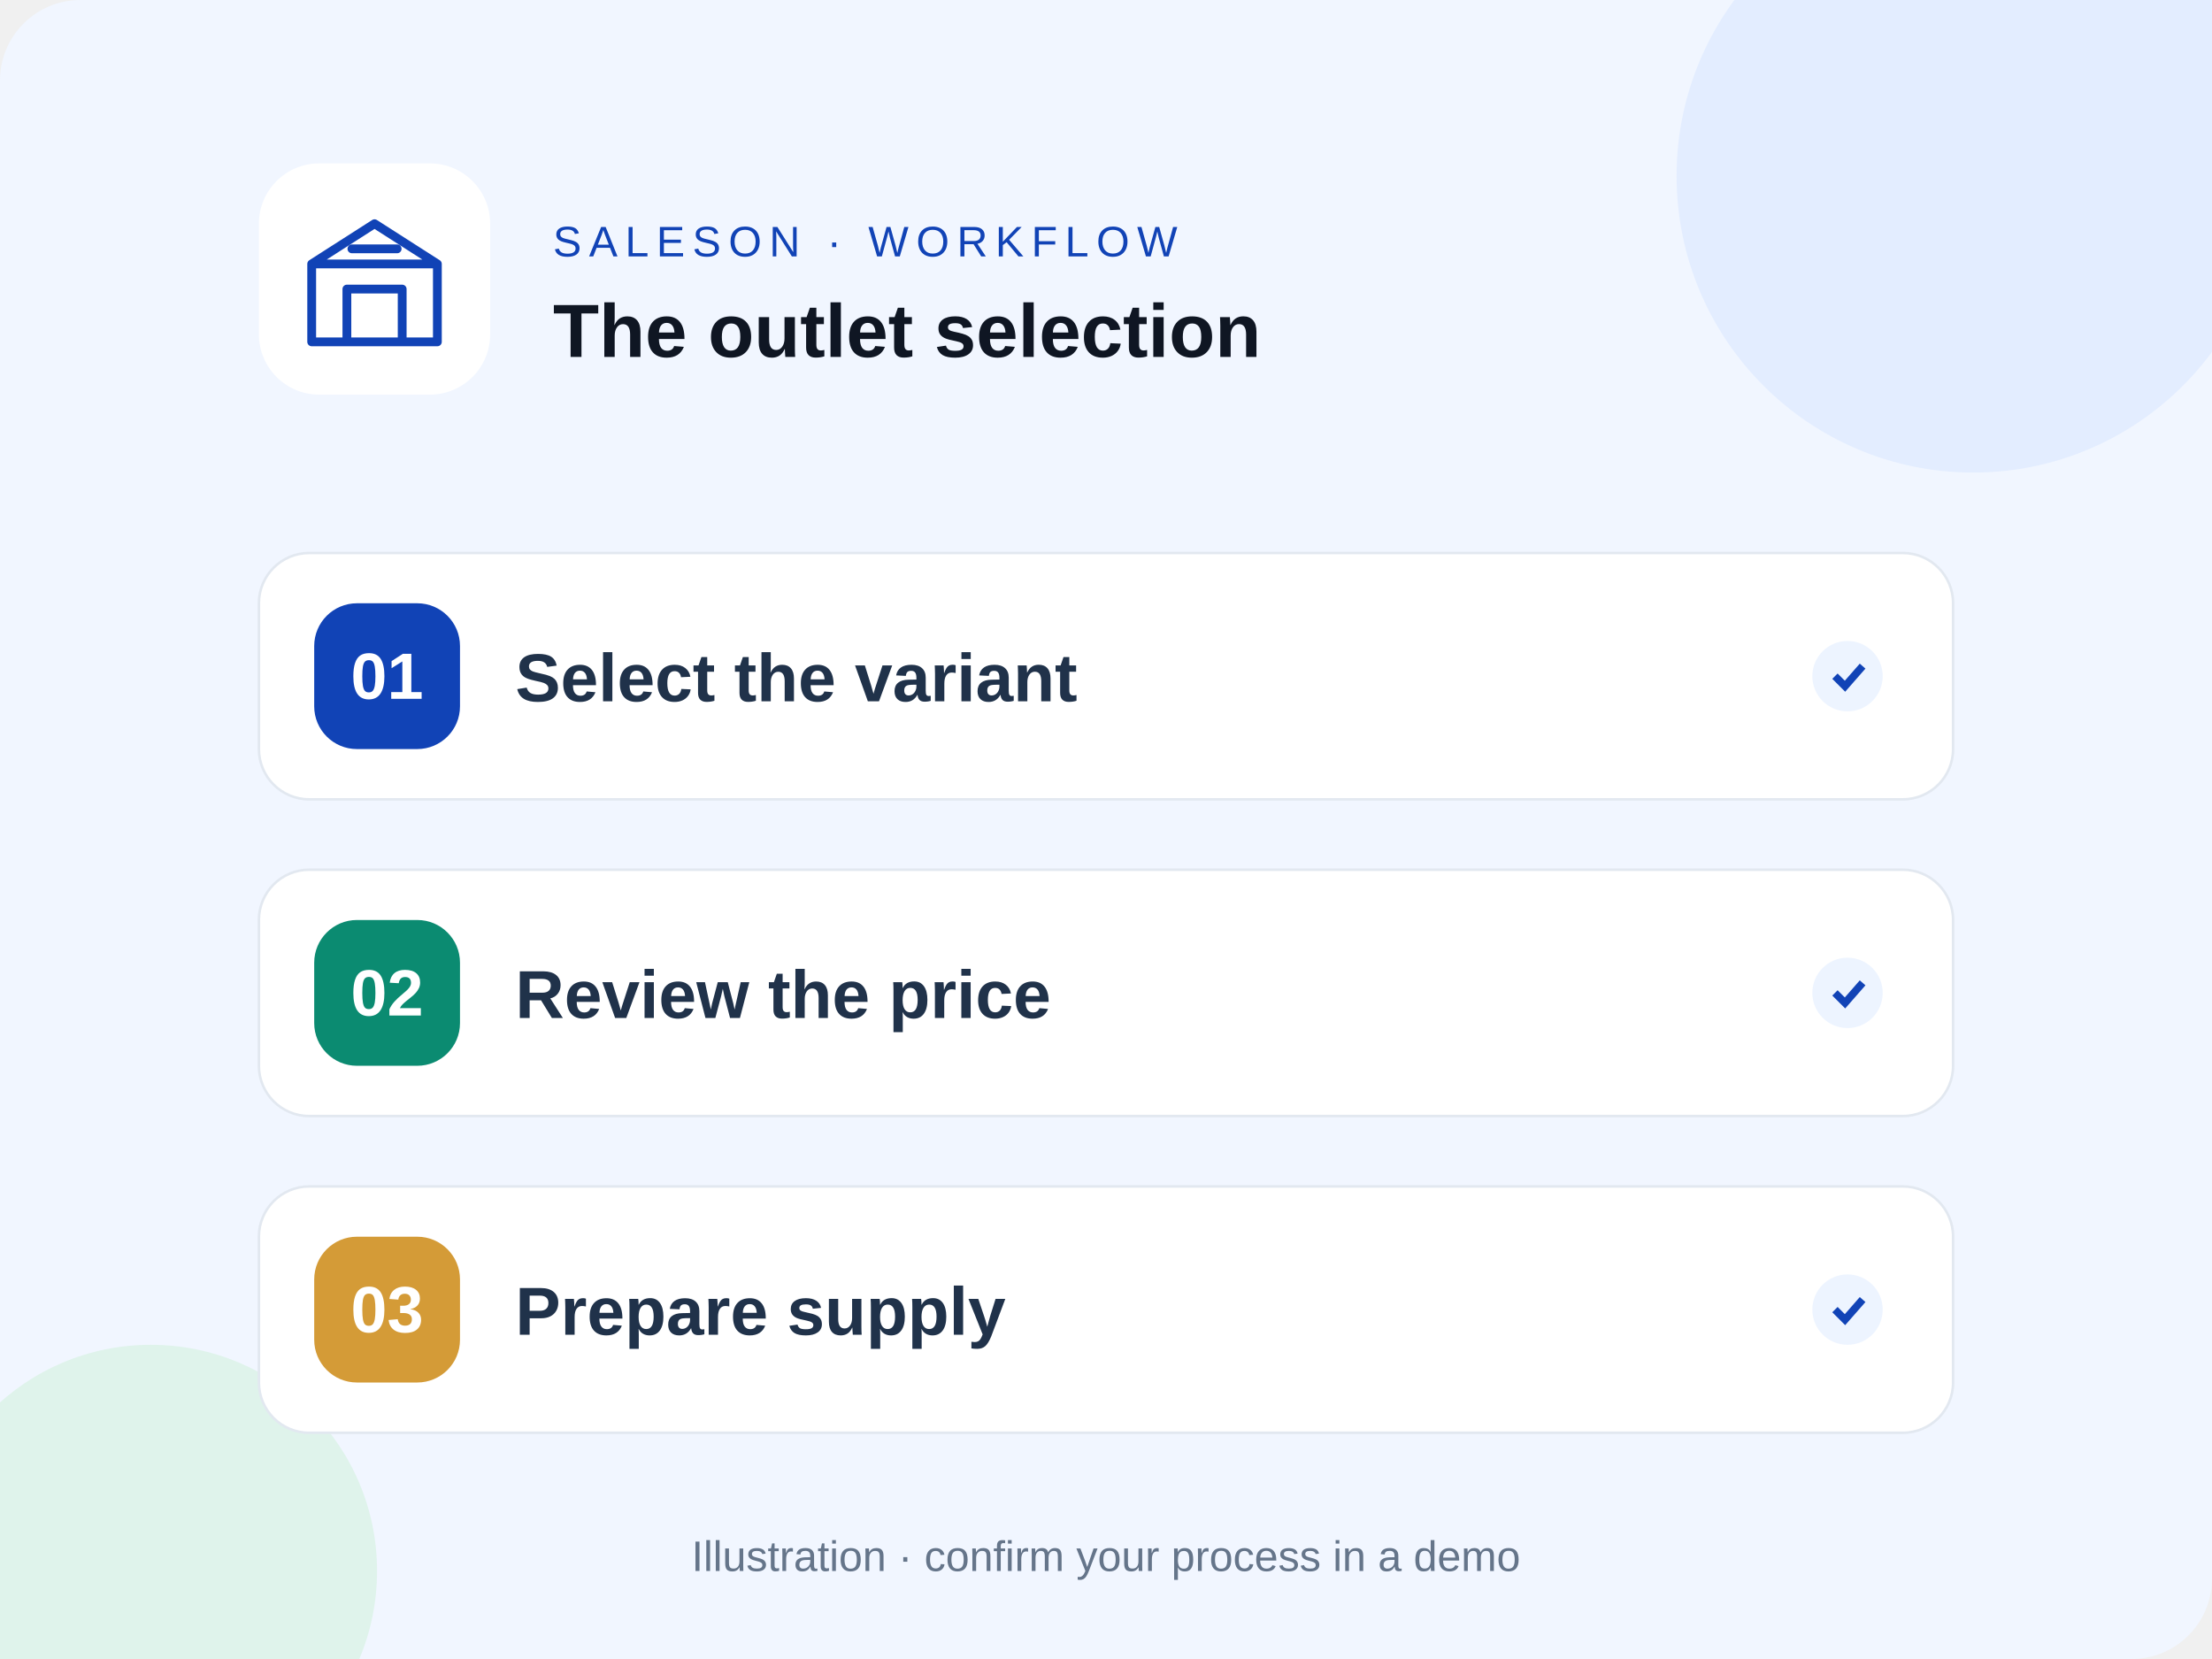
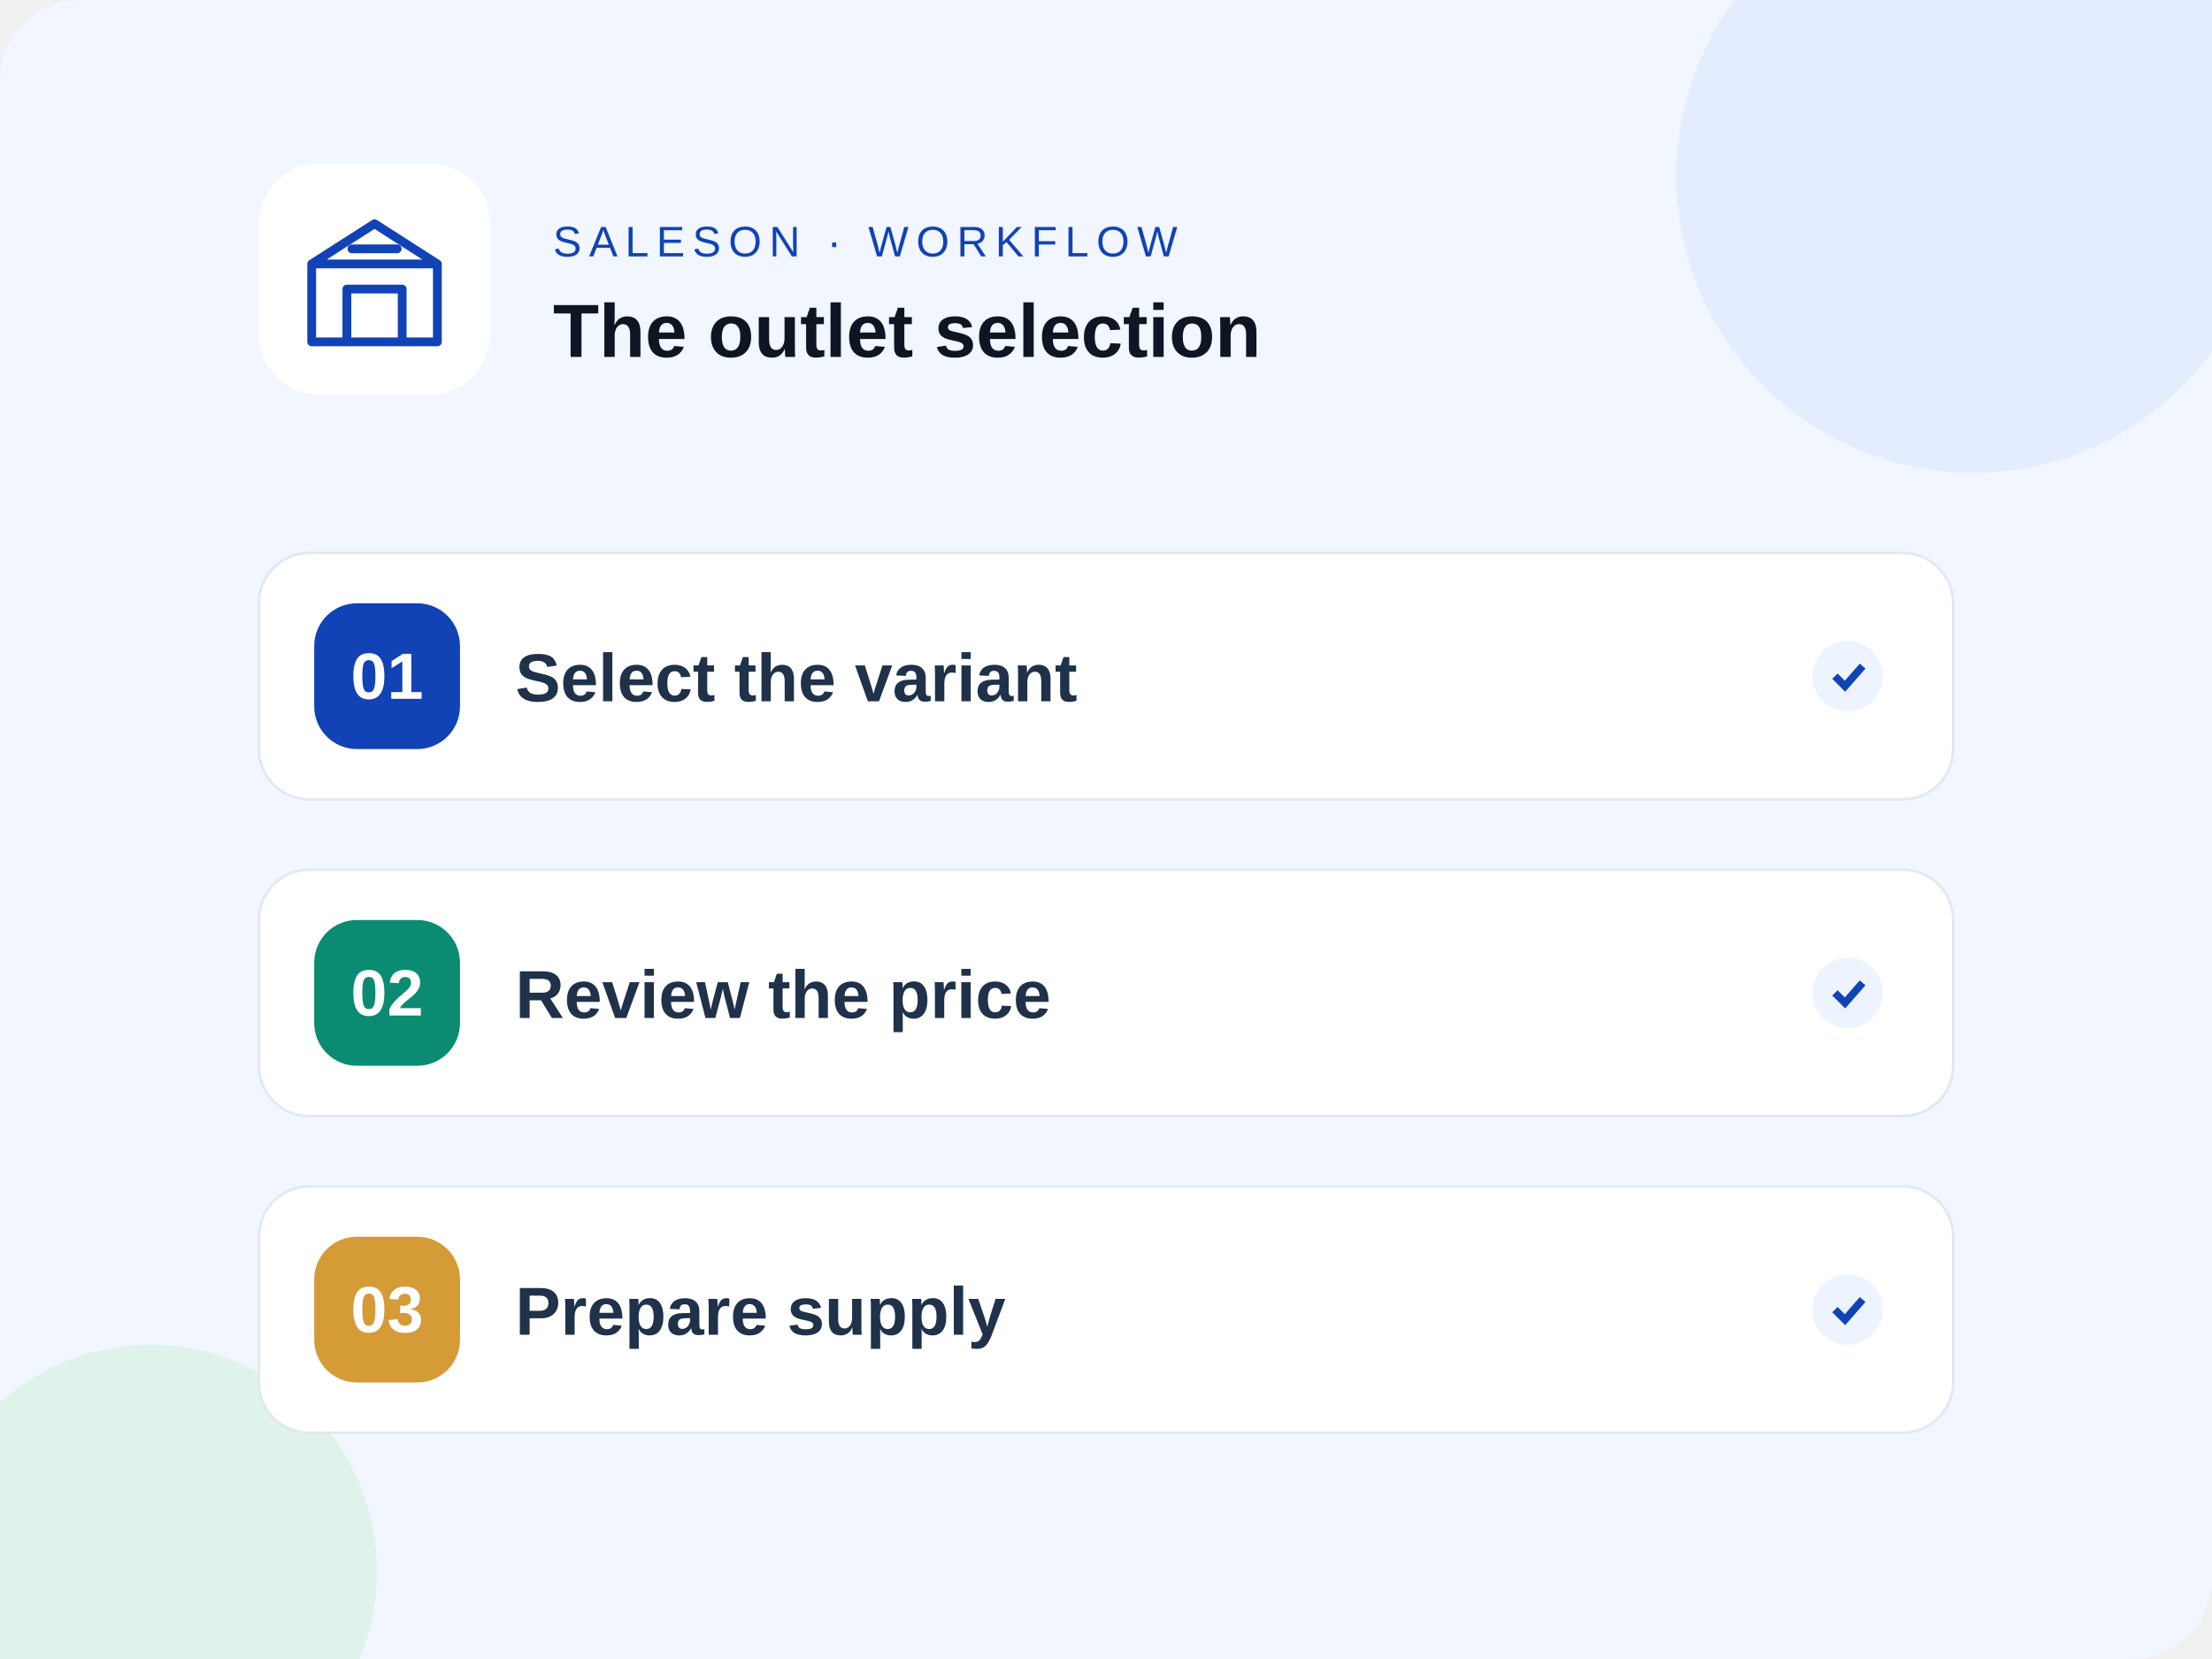
<svg xmlns="http://www.w3.org/2000/svg" width="880" height="660" viewBox="0 0 880 660">
  <defs>
    <linearGradient id="g" x2="1" y2="1">
      <stop stop-color="#eff5ff" />
      <stop offset="1" stop-color="#f6faf9" />
    </linearGradient>
  </defs>
  <rect width="880" height="660" rx="32" fill="#f1f6ff" />
  <circle cx="785" cy="70" r="118" fill="#e3edff" />
  <circle cx="60" cy="625" r="90" fill="#dff3eb" />
  <rect x="103" y="65" width="92" height="92" rx="24" fill="white" />
  <g transform="translate(109 70)" fill="none" stroke="#1143b6" stroke-width="3.5" stroke-linejoin="round" stroke-linecap="round">
    <path d="M15 35 40 19l25 16v31H15zM15 35h50M29 66V45h22v21M31 29h18" />
  </g>
  <text x="220" y="102" font-family="Arial,sans-serif" font-size="17" letter-spacing="3" fill="#1143b6">SALESON · WORKFLOW</text>
  <text x="220" y="142" font-family="Arial,sans-serif" font-size="30" font-weight="700" fill="#0f1623">The outlet selection</text>
  <g font-family="Arial,sans-serif">
    <rect x="103" y="220" width="674" height="98" rx="20" fill="white" stroke="#e2e8f0" />
    <rect x="125" y="240" width="58" height="58" rx="17" fill="#1143b6" />
    <text x="154" y="278" text-anchor="middle" fill="white" font-size="26" font-weight="700">01</text>
    <text x="205" y="279" font-size="27" font-weight="600" fill="#20324a">Select the variant</text>
    <circle cx="735" cy="269" r="14" fill="#edf4ff" />
    <path d="m730 269 4 4 7-8" fill="none" stroke="#1143b6" stroke-width="3" />
    <rect x="103" y="346" width="674" height="98" rx="20" fill="white" stroke="#e2e8f0" />
    <rect x="125" y="366" width="58" height="58" rx="17" fill="#0b8b71" />
    <text x="154" y="404" text-anchor="middle" fill="white" font-size="26" font-weight="700">02</text>
    <text x="205" y="405" font-size="27" font-weight="600" fill="#20324a">Review the price</text>
    <circle cx="735" cy="395" r="14" fill="#edf4ff" />
    <path d="m730 395 4 4 7-8" fill="none" stroke="#1143b6" stroke-width="3" />
    <rect x="103" y="472" width="674" height="98" rx="20" fill="white" stroke="#e2e8f0" />
    <rect x="125" y="492" width="58" height="58" rx="17" fill="#d49b37" />
    <text x="154" y="530" text-anchor="middle" fill="white" font-size="26" font-weight="700">03</text>
    <text x="205" y="531" font-size="27" font-weight="600" fill="#20324a">Prepare supply</text>
    <circle cx="735" cy="521" r="14" fill="#edf4ff" />
    <path d="m730 521 4 4 7-8" fill="none" stroke="#1143b6" stroke-width="3" />
  </g>
-   <text x="440" y="625" text-anchor="middle" font-family="Arial,sans-serif" font-size="17" fill="#65758a">Illustration · confirm your process in a demo</text>
</svg>
